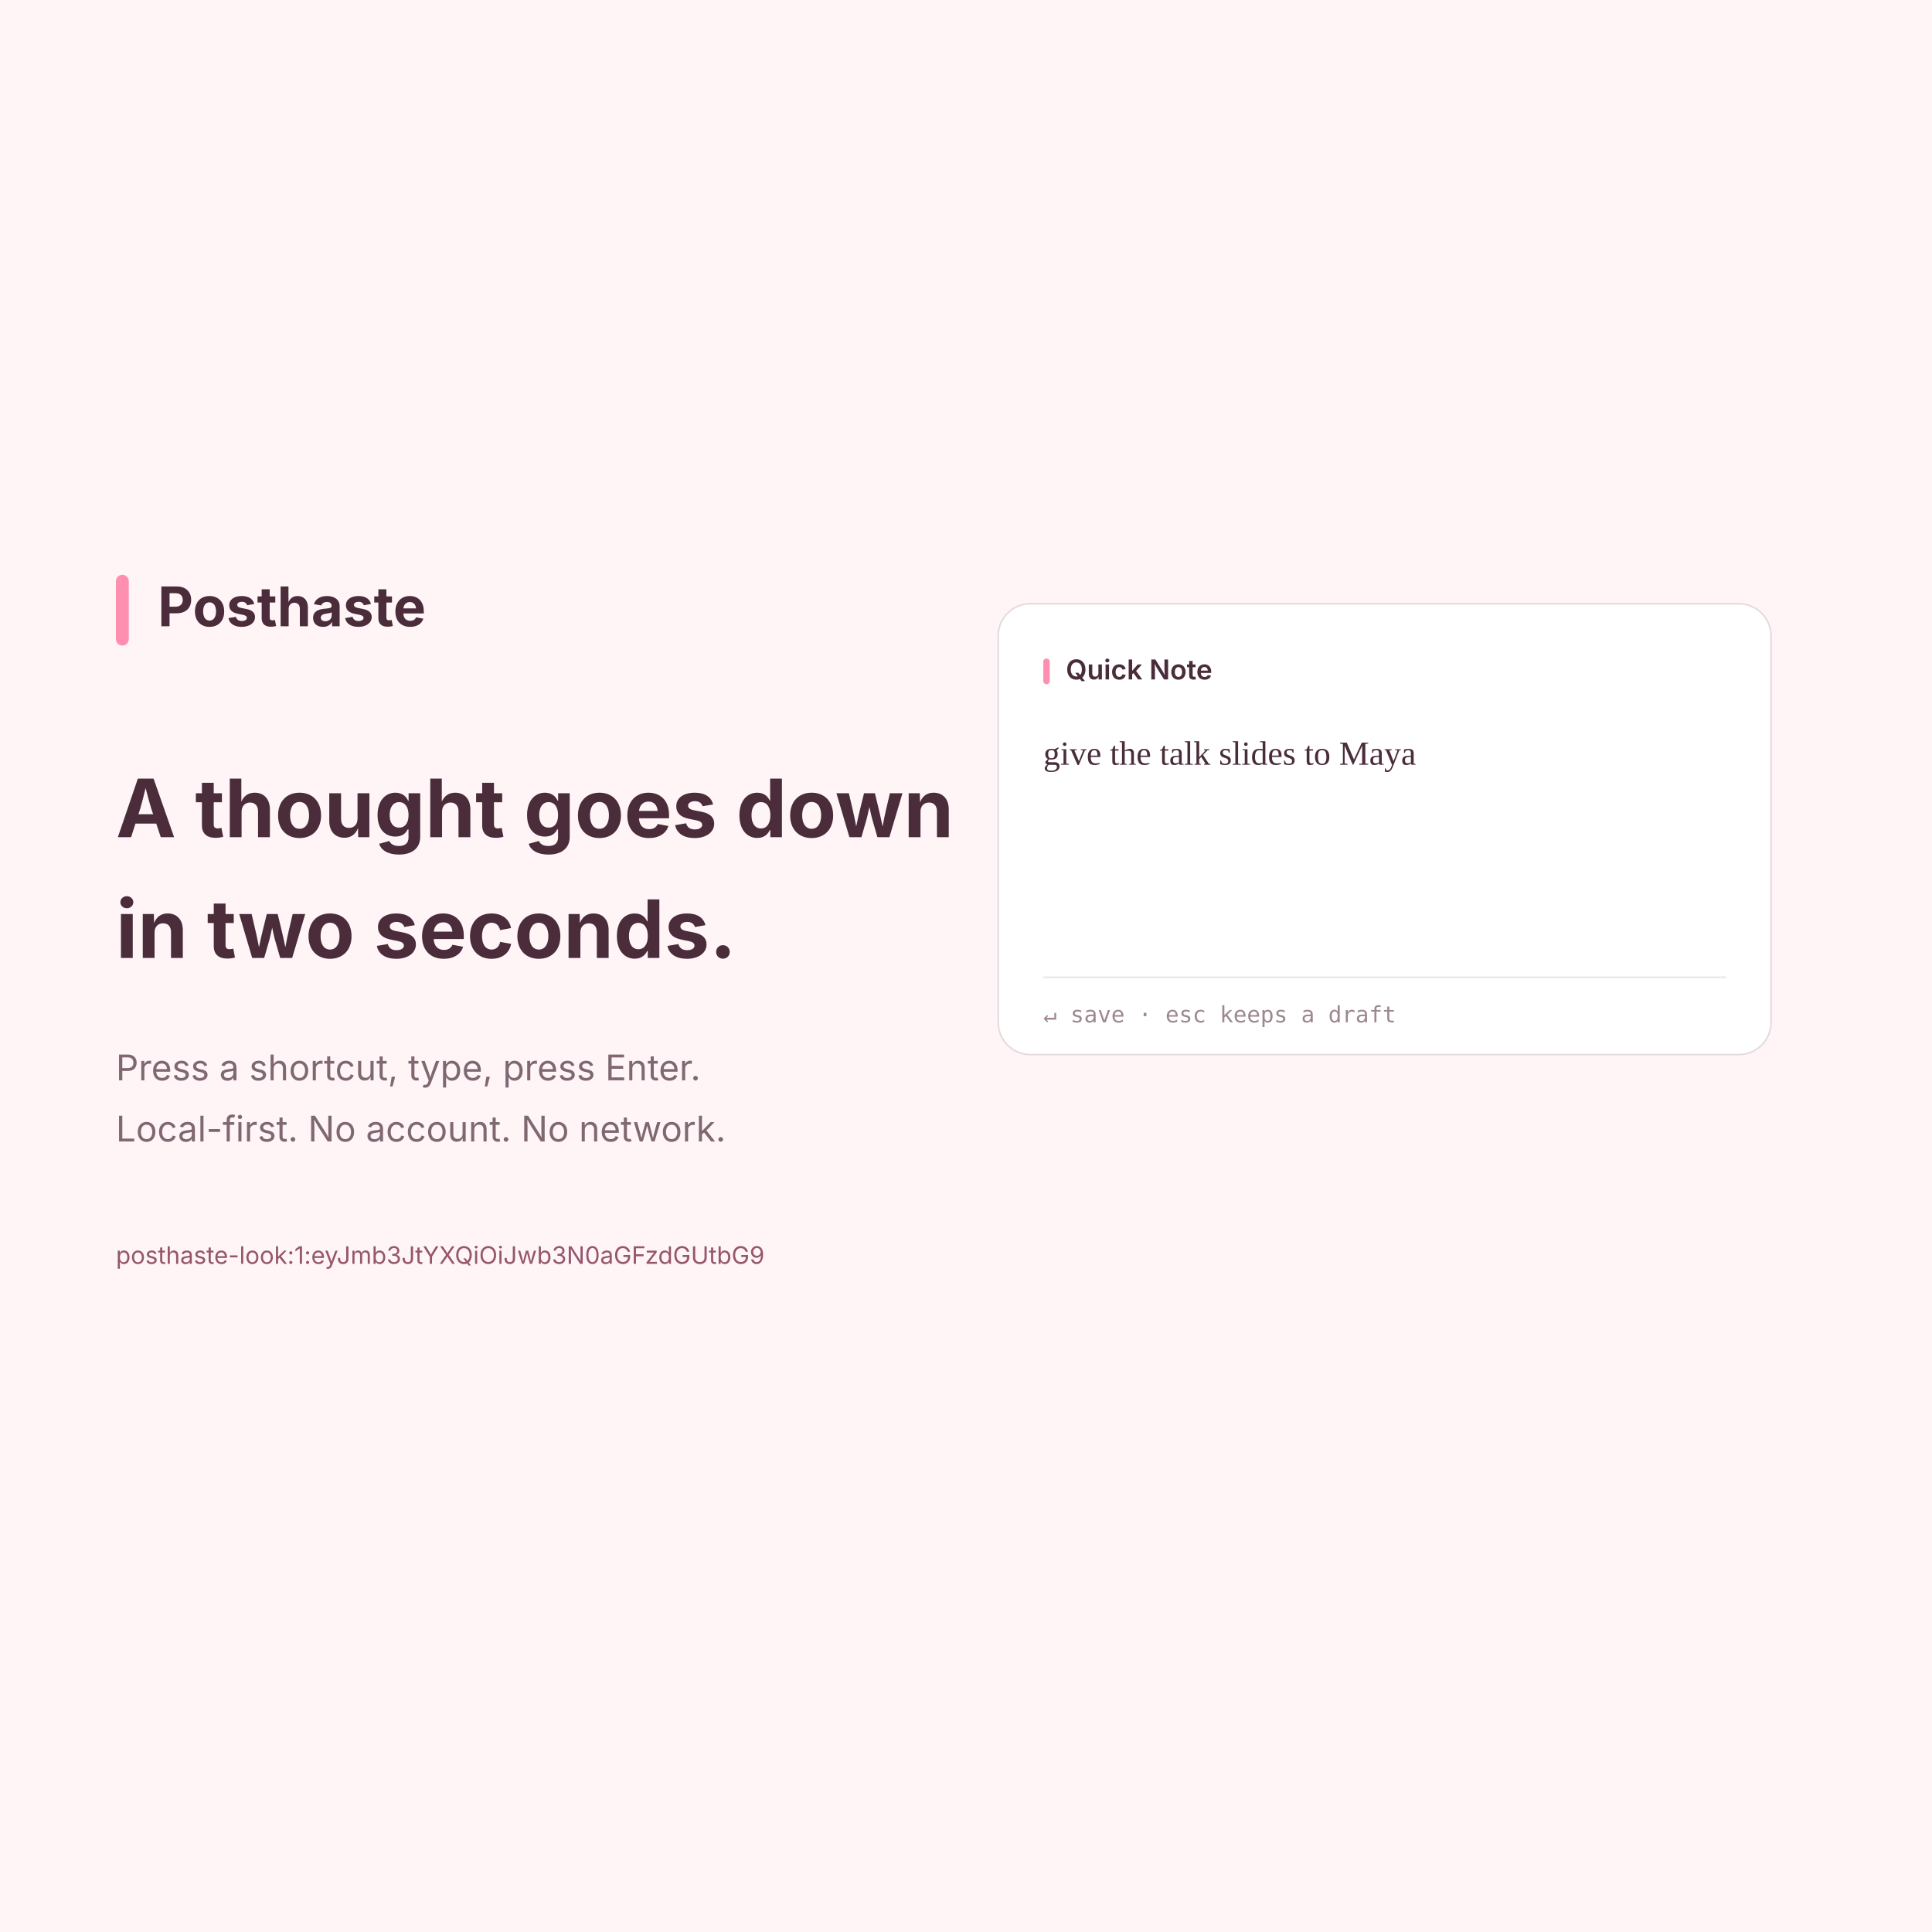
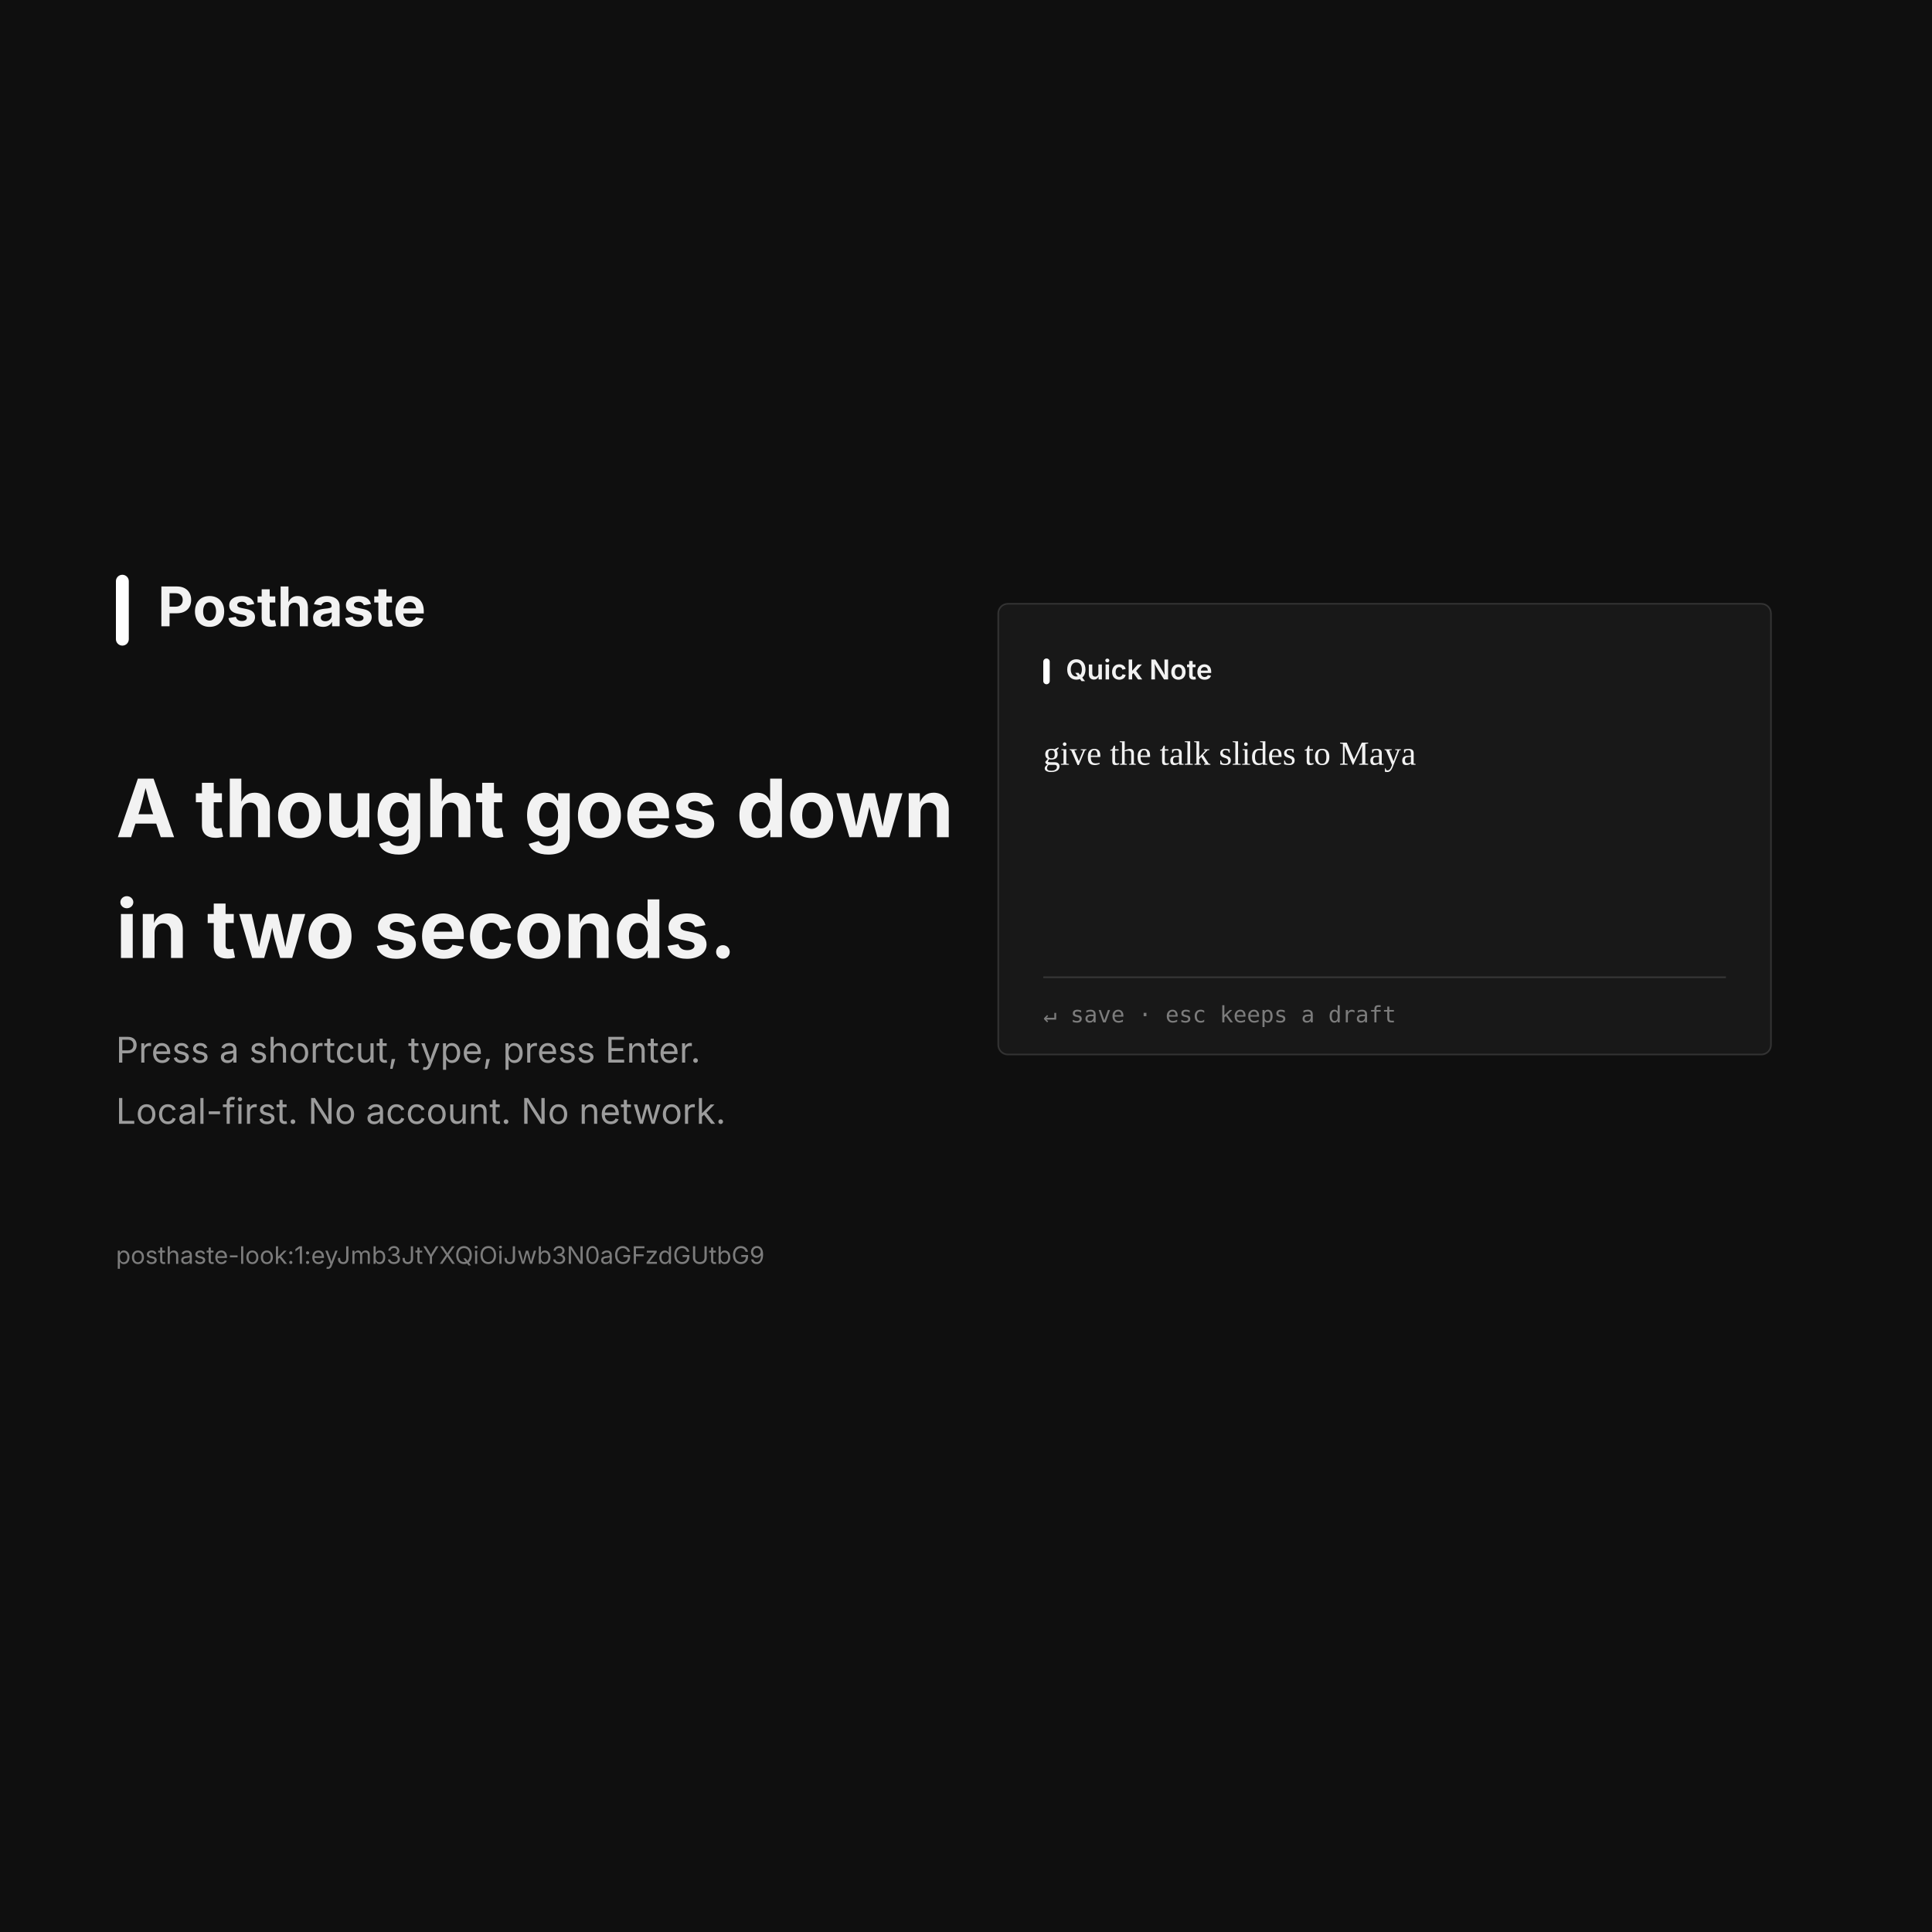
<svg xmlns="http://www.w3.org/2000/svg" width="1200" height="1200" viewBox="0 0 1200 1200">
-   <rect width="1200" height="1200" fill="#fff5f7" />
+   <rect width="1200" height="1200" fill="#0f0f0f" />
  <g font-family="-apple-system, 'Segoe UI', system-ui, sans-serif">
-     <rect x="72" y="357" width="8" height="44" rx="4" fill="#ff8fb1" />
-     <text x="98" y="389" font-size="34" font-weight="700" fill="#4a2c3a">Posthaste</text>
-     <text x="72" y="520" font-size="50" font-weight="700" fill="#4a2c3a">A thought goes down</text>
-     <text x="72" y="595" font-size="50" font-weight="700" fill="#4a2c3a">in two seconds.</text>
-     <text x="72" y="671" font-size="22" fill="#806873">Press a shortcut, type, press Enter.</text>
-     <text x="72" y="709" font-size="22" fill="#806873">Local-first. No account. No network.</text>
-     <text x="72" y="785" font-size="15" fill="#96566c">posthaste-look:1:eyJmb3JtYXQiOiJwb3N0aGFzdGUtbG9</text>
+     <rect x="72" y="357" width="8" height="44" rx="4" fill="#ffffff" />
+     <text x="98" y="389" font-size="34" font-weight="700" fill="#f2f2f2">Posthaste</text>
+     <text x="72" y="520" font-size="50" font-weight="700" fill="#f2f2f2">A thought goes down</text>
+     <text x="72" y="595" font-size="50" font-weight="700" fill="#f2f2f2">in two seconds.</text>
+     <text x="72" y="660" font-size="22" fill="#9c9c9c">Press a shortcut, type, press Enter.</text>
+     <text x="72" y="698" font-size="22" fill="#9c9c9c">Local-first. No account. No network.</text>
+     <text x="72" y="785" font-size="15" fill="#7c7c7c">posthaste-look:1:eyJmb3JtYXQiOiJwb3N0aGFzdGUtbG9</text>
  </g>
  <g>
-     <rect x="620" y="375" width="480" height="280" rx="20" fill="#ffffff" stroke="#4a2c3a" stroke-opacity="0.15" />
-     <rect x="648" y="409" width="4" height="16" rx="2" fill="#ff8fb1" />
-     <text x="662" y="422" font-family="-apple-system, 'Segoe UI', system-ui, sans-serif" font-size="17" font-weight="600" fill="#4a2c3a">Quick Note</text>
-     <text x="648" y="475" font-size="21" fill="#4a2c3a">give the talk slides to Maya</text>
-     <line x1="648" y1="607" x2="1072" y2="607" stroke="#4a2c3a" stroke-opacity="0.12" />
-     <text x="648" y="635" font-family="ui-monospace, monospace" font-size="14" fill="#9d8891">↵ save · esc keeps a draft</text>
+     <rect x="620" y="375" width="480" height="280" rx="6" fill="#181818" stroke="#f2f2f2" stroke-opacity="0.14" />
+     <rect x="648" y="409" width="4" height="16" rx="2" fill="#ffffff" />
+     <text x="662" y="422" font-family="-apple-system, 'Segoe UI', system-ui, sans-serif" font-size="17" font-weight="600" fill="#f2f2f2">Quick Note</text>
+     <text x="648" y="475" font-size="21" fill="#f2f2f2">give the talk slides to Maya</text>
+     <line x1="648" y1="607" x2="1072" y2="607" stroke="#f2f2f2" stroke-opacity="0.14" />
+     <text x="648" y="635" font-family="ui-monospace, monospace" font-size="14" fill="#7c7c7c">↵ save · esc keeps a draft</text>
  </g>
</svg>
